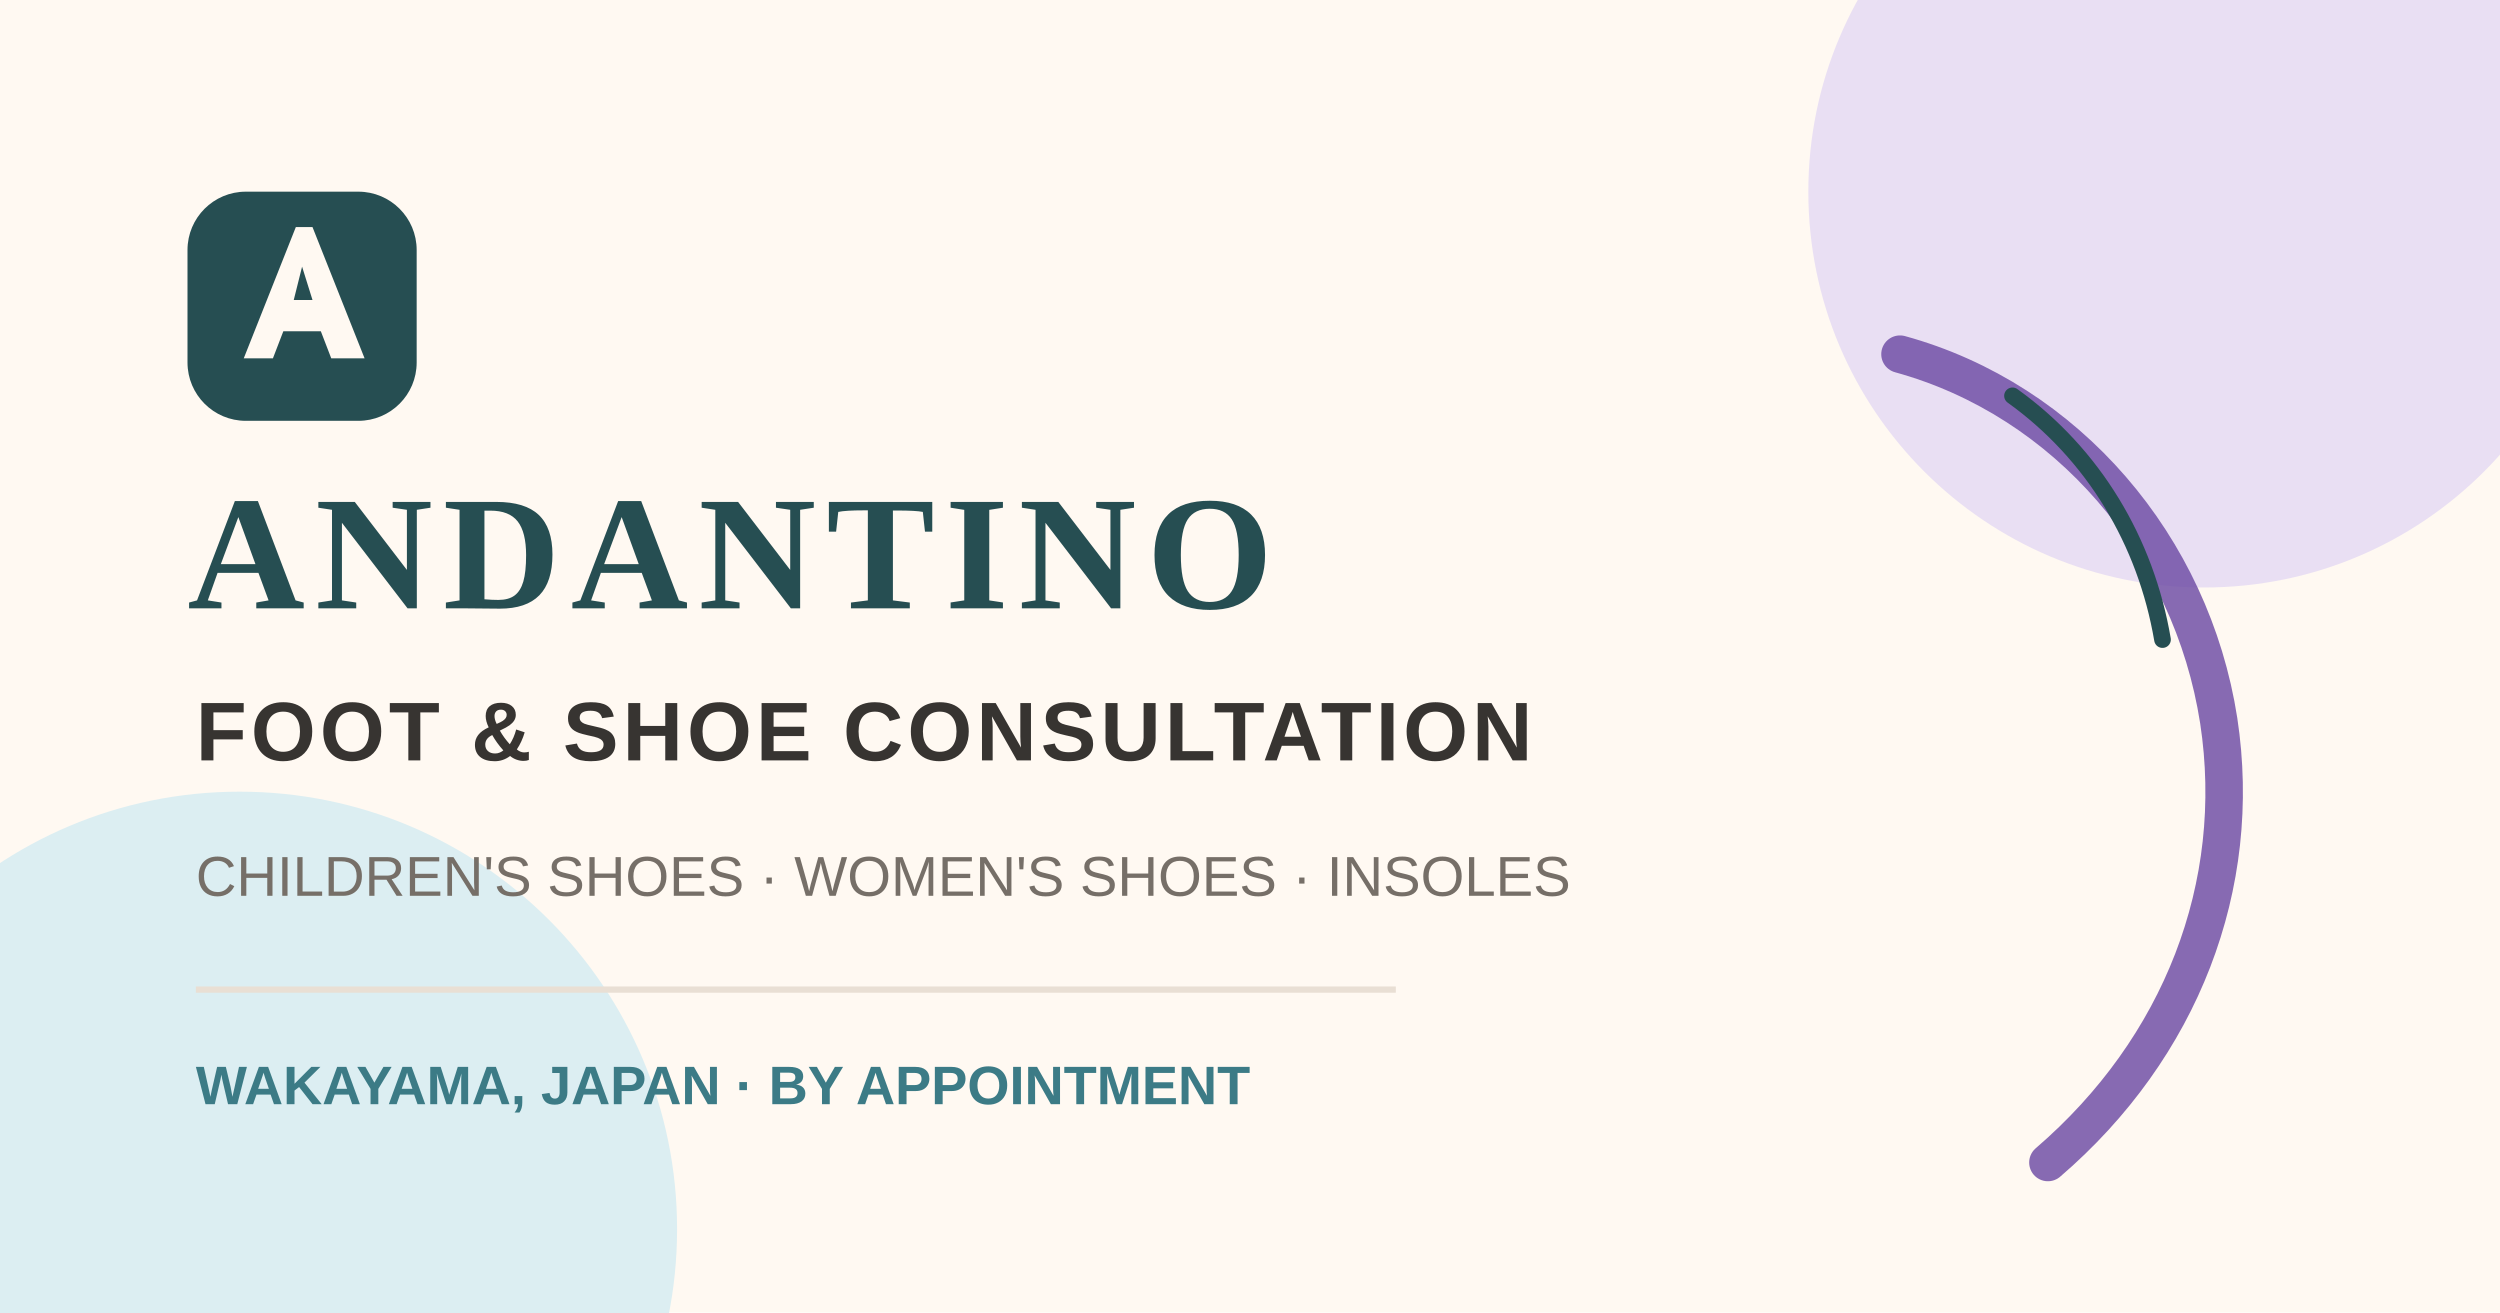
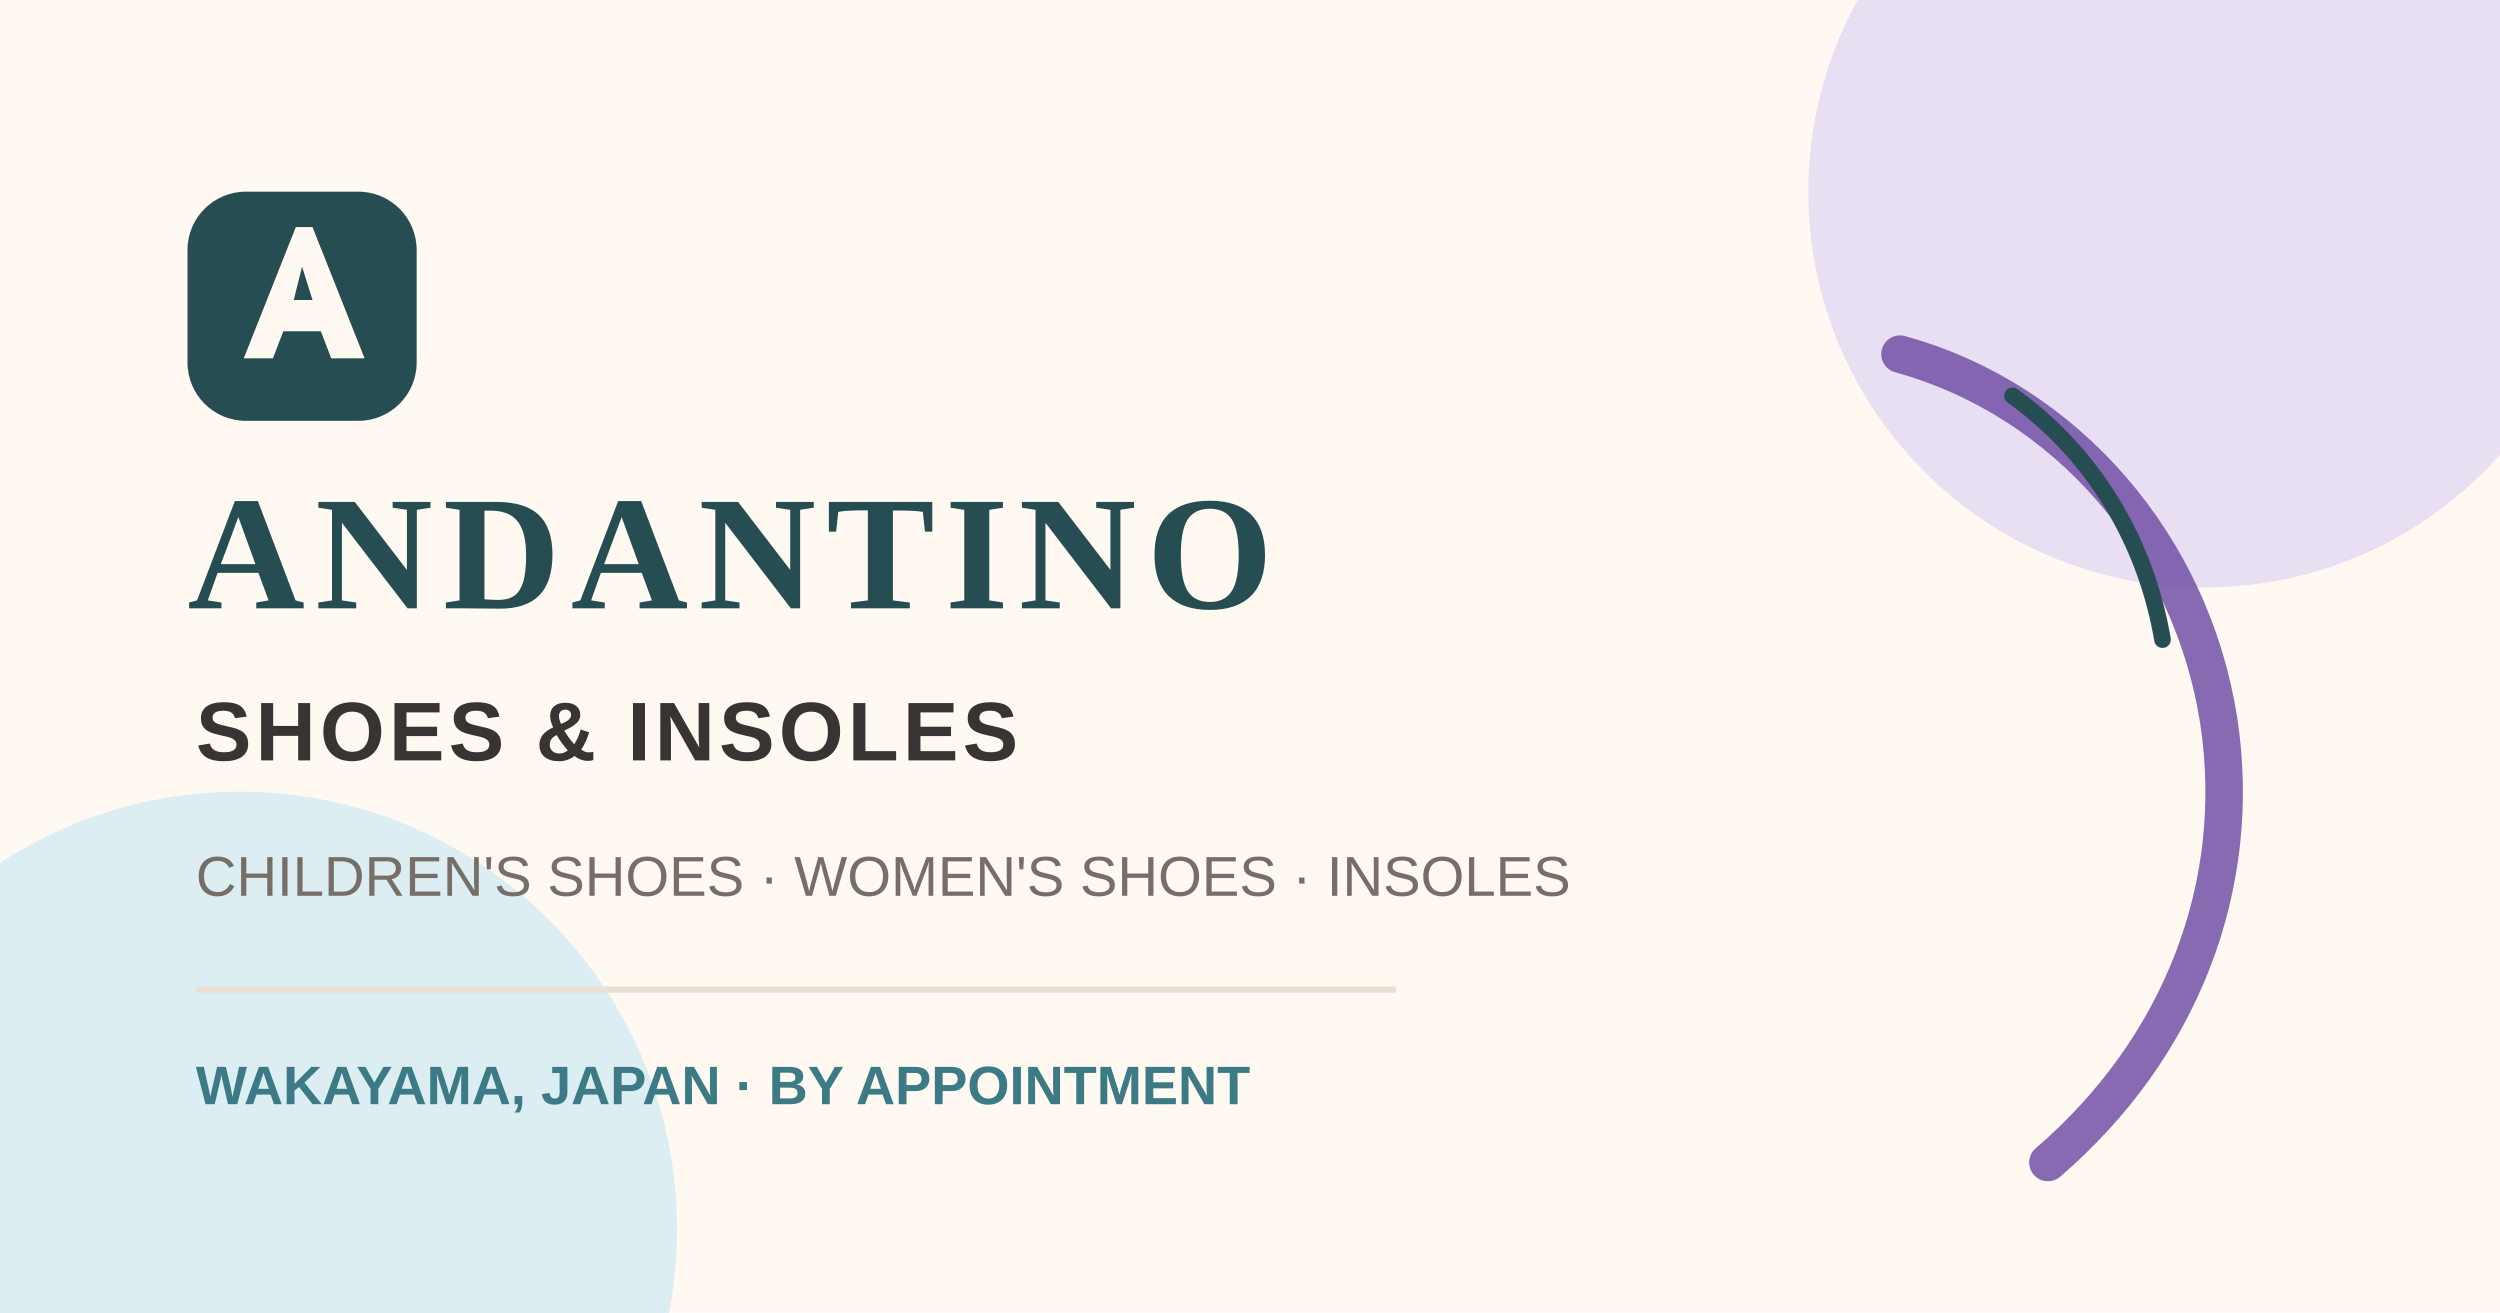
<svg xmlns="http://www.w3.org/2000/svg" width="1200" height="630" viewBox="0 0 1200 630" role="img" aria-labelledby="title desc">
  <rect width="1200" height="630" fill="#fff9f2" />
  <circle cx="1058" cy="92" r="190" fill="#e9dff3" />
  <circle cx="115" cy="590" r="210" fill="#dceef2" />
  <path d="M912 170c80 22 140 92 153 176 12 79-18 157-82 212" fill="none" stroke="#6d4aa3" stroke-width="18" stroke-linecap="round" opacity=".82" />
  <path d="M966 190c39 28 64 70 72 117" fill="none" stroke="#264e52" stroke-width="8" stroke-linecap="round" />
  <rect x="90" y="92" width="110" height="110" rx="28" fill="#264e52" />
  <path d="m117 172 25-63h8l25 63h-16l-5-13h-18l-5 13zm24-28h9l-5-16z" fill="#fff9f2" />
  <text x="90" y="292" fill="#264e52" font-size="78" font-family="Georgia, 'Times New Roman', serif" font-weight="700" letter-spacing="5">ANDANTINO</text>
-   <text x="94" y="365" fill="#373431" font-size="40" font-family="Arial, sans-serif" font-weight="700" letter-spacing="2">FOOT &amp; SHOE CONSULTATION</text>
+   <text x="94" y="365" fill="#373431" font-size="40" font-family="Arial, sans-serif" font-weight="700" letter-spacing="2">SHOES &amp; INSOLES</text>
  <text x="94" y="430" fill="#766f68" font-size="27" font-family="Arial, sans-serif">CHILDREN'S SHOES · WOMEN'S SHOES · INSOLES</text>
  <line x1="94" y1="475" x2="670" y2="475" stroke="#e9dfd4" stroke-width="3" />
  <text x="94" y="530" fill="#3c7b86" font-size="26" font-family="Arial, sans-serif" font-weight="700">WAKAYAMA, JAPAN · BY APPOINTMENT</text>
</svg>
